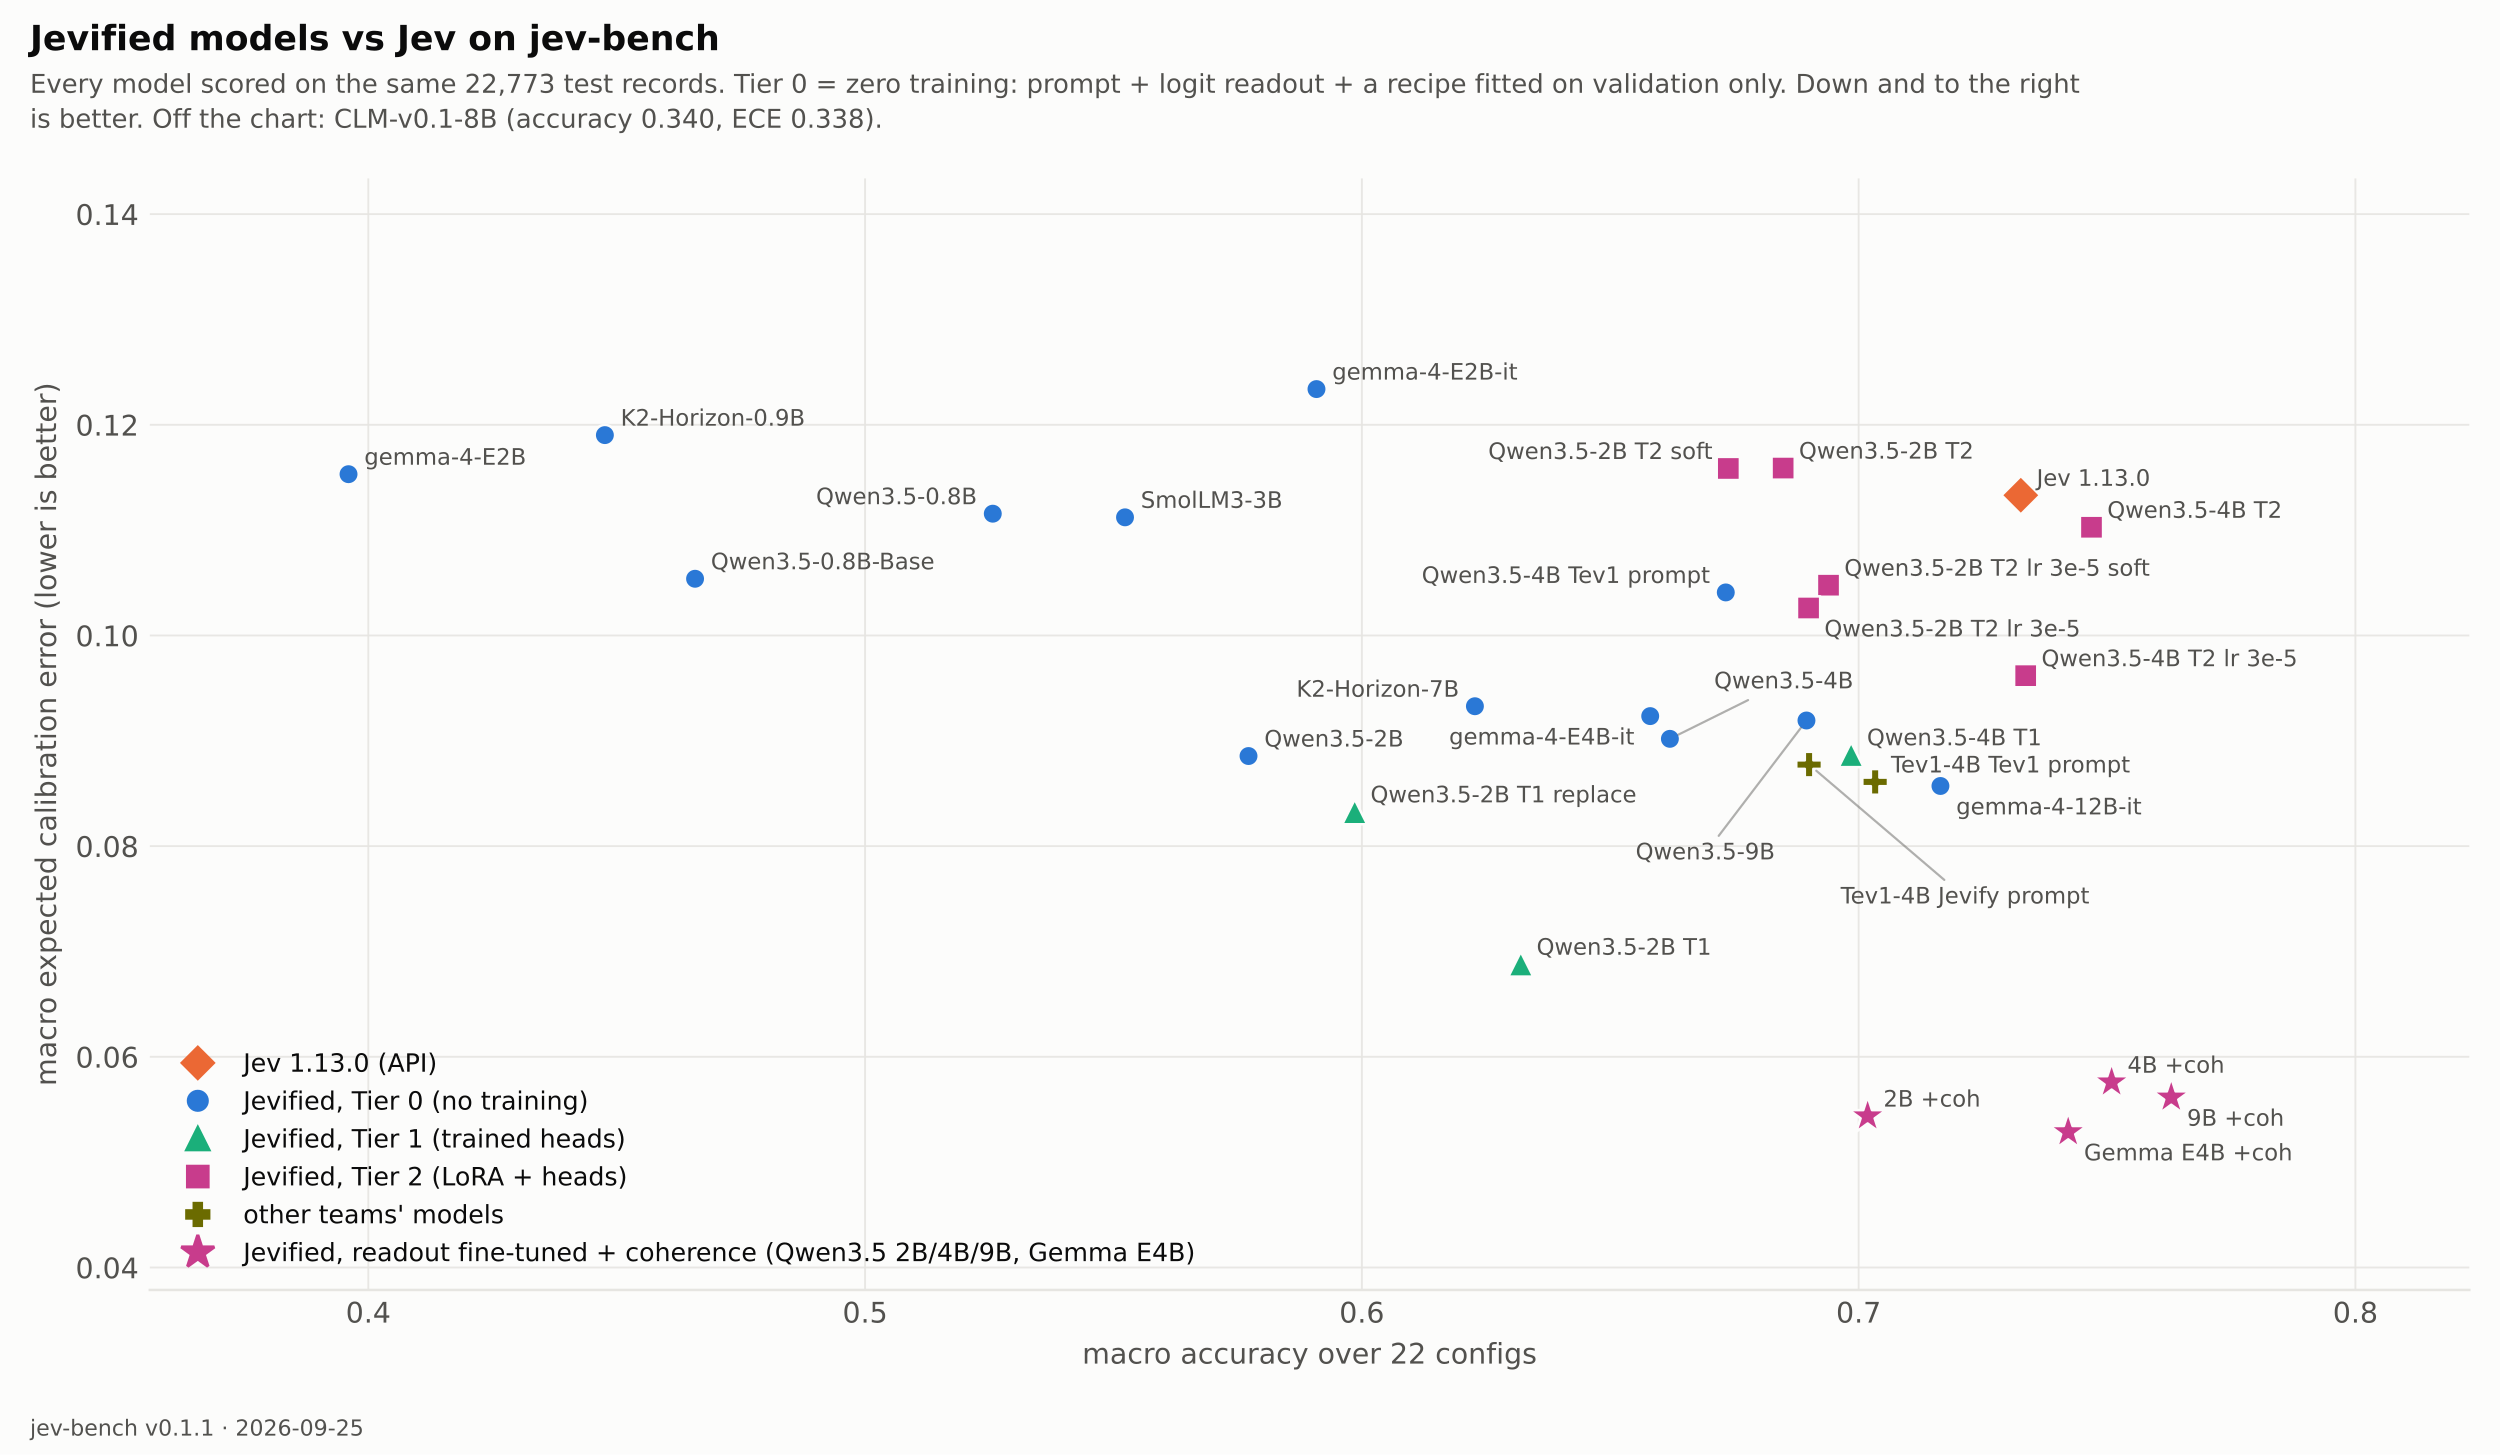
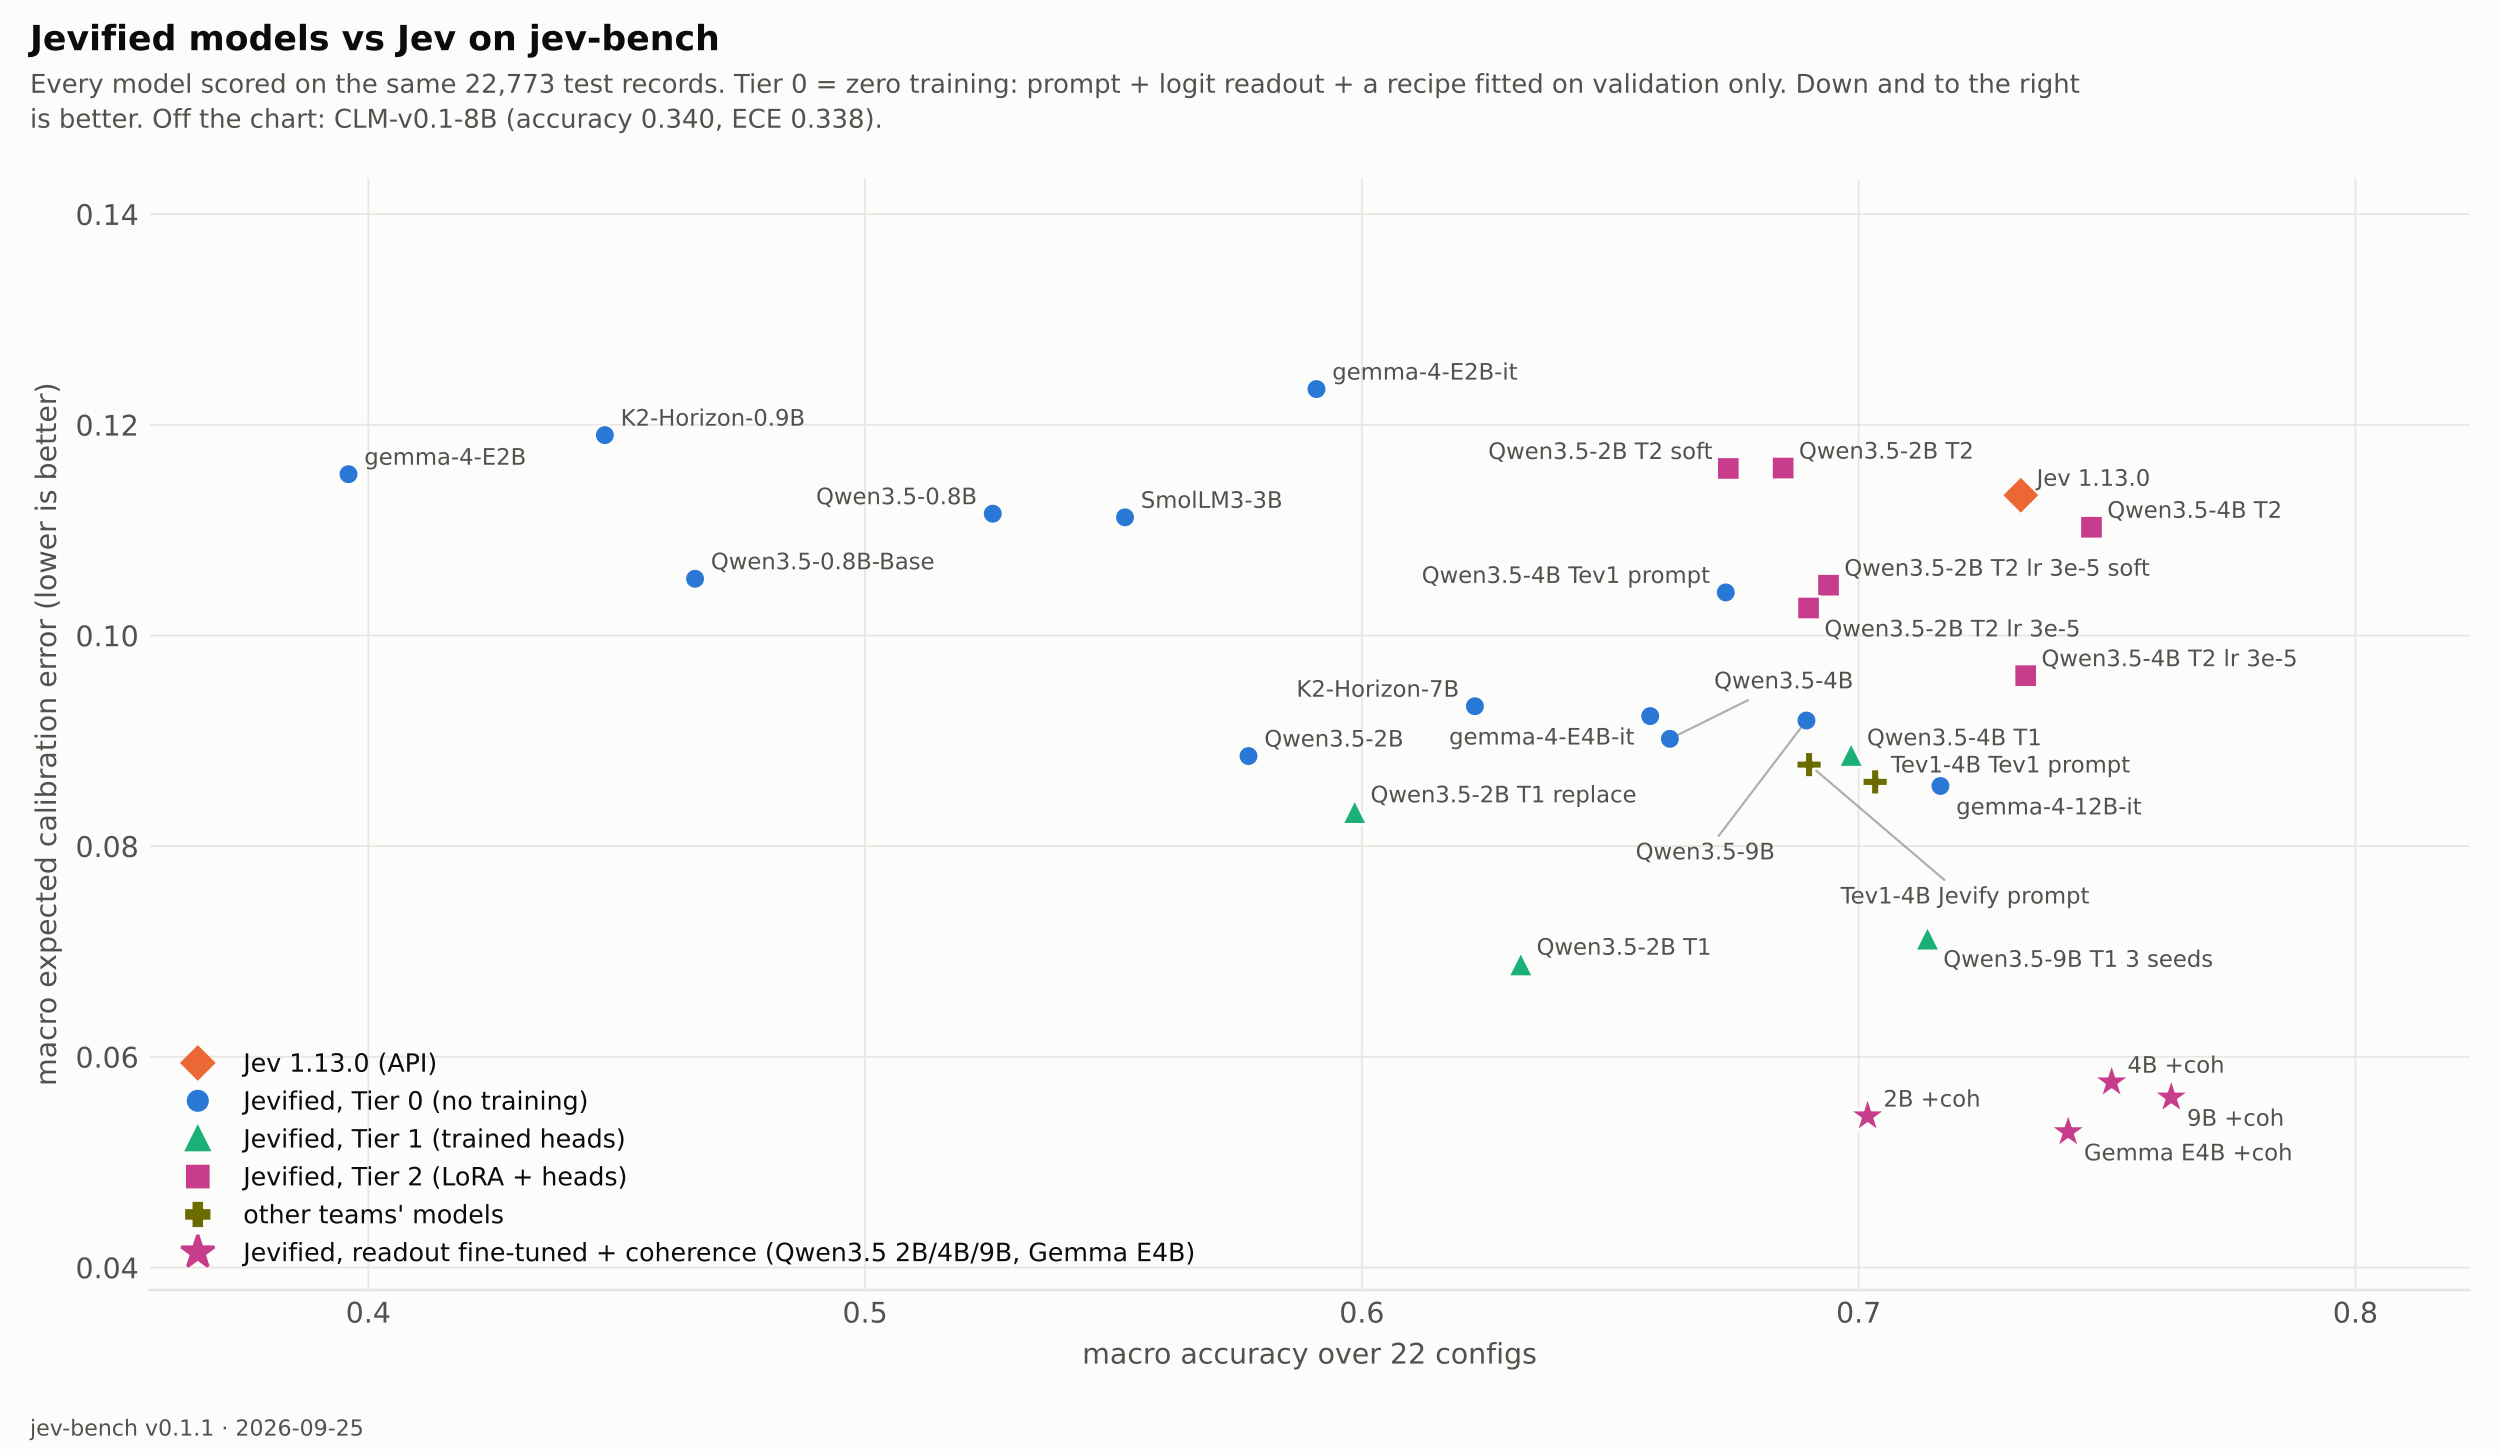
<svg xmlns="http://www.w3.org/2000/svg" xmlns:xlink="http://www.w3.org/1999/xlink" width="792pt" height="460.8pt" viewBox="0 0 792 460.8" version="1.1">
  <defs>
    <style type="text/css">*{stroke-linejoin: round; stroke-linecap: butt}</style>
  </defs>
  <g id="figure_1">
    <g id="patch_1">
      <path d="M 0 460.8  L 792 460.8  L 792 0  L 0 0  z " style="fill: #fcfcfb" />
    </g>
    <g id="axes_1">
      <g id="patch_2">
        <path d="M 47.462 408.658  L 782.28 408.658  L 782.28 56.52  L 47.462 56.52  z " style="fill: #fcfcfb" />
      </g>
      <g id="matplotlib.axis_1">
        <g id="xtick_1">
          <g id="line2d_1">
-             <path d="M 116.68 408.658  L 116.68 56.52  " clip-path="url(#p01fb2efae1)" style="fill: none; stroke: #e6e5e1; stroke-opacity: 0.9; stroke-width: 0.6; stroke-linecap: square" />
+             <path d="M 116.68 408.658  L 116.68 56.52  " clip-path="url(#paf3f516e9f)" style="fill: none; stroke: #e6e5e1; stroke-opacity: 0.9; stroke-width: 0.6; stroke-linecap: square" />
          </g>
          <g id="line2d_2" />
          <g id="text_1">
            <text style="font-size: 9px; font-family: 'DejaVu Sans'; text-anchor: middle; fill: #52514e" x="116.68" y="418.996" transform="rotate(-0 116.68 418.9958)">0.4</text>
          </g>
        </g>
        <g id="xtick_2">
          <g id="line2d_3">
-             <path d="M 274.059 408.658  L 274.059 56.52  " clip-path="url(#p01fb2efae1)" style="fill: none; stroke: #e6e5e1; stroke-opacity: 0.9; stroke-width: 0.6; stroke-linecap: square" />
+             <path d="M 274.059 408.658  L 274.059 56.52  " clip-path="url(#paf3f516e9f)" style="fill: none; stroke: #e6e5e1; stroke-opacity: 0.9; stroke-width: 0.6; stroke-linecap: square" />
          </g>
          <g id="line2d_4" />
          <g id="text_2">
            <text style="font-size: 9px; font-family: 'DejaVu Sans'; text-anchor: middle; fill: #52514e" x="274.059" y="418.996" transform="rotate(-0 274.0588 418.9958)">0.5</text>
          </g>
        </g>
        <g id="xtick_3">
          <g id="line2d_5">
-             <path d="M 431.438 408.658  L 431.438 56.52  " clip-path="url(#p01fb2efae1)" style="fill: none; stroke: #e6e5e1; stroke-opacity: 0.9; stroke-width: 0.6; stroke-linecap: square" />
+             <path d="M 431.438 408.658  L 431.438 56.52  " clip-path="url(#paf3f516e9f)" style="fill: none; stroke: #e6e5e1; stroke-opacity: 0.9; stroke-width: 0.6; stroke-linecap: square" />
          </g>
          <g id="line2d_6" />
          <g id="text_3">
            <text style="font-size: 9px; font-family: 'DejaVu Sans'; text-anchor: middle; fill: #52514e" x="431.438" y="418.996" transform="rotate(-0 431.4377 418.9958)">0.6</text>
          </g>
        </g>
        <g id="xtick_4">
          <g id="line2d_7">
-             <path d="M 588.817 408.658  L 588.817 56.52  " clip-path="url(#p01fb2efae1)" style="fill: none; stroke: #e6e5e1; stroke-opacity: 0.9; stroke-width: 0.6; stroke-linecap: square" />
+             <path d="M 588.817 408.658  L 588.817 56.52  " clip-path="url(#paf3f516e9f)" style="fill: none; stroke: #e6e5e1; stroke-opacity: 0.9; stroke-width: 0.6; stroke-linecap: square" />
          </g>
          <g id="line2d_8" />
          <g id="text_4">
            <text style="font-size: 9px; font-family: 'DejaVu Sans'; text-anchor: middle; fill: #52514e" x="588.817" y="418.996" transform="rotate(-0 588.8165 418.9958)">0.7</text>
          </g>
        </g>
        <g id="xtick_5">
          <g id="line2d_9">
-             <path d="M 746.195 408.658  L 746.195 56.52  " clip-path="url(#p01fb2efae1)" style="fill: none; stroke: #e6e5e1; stroke-opacity: 0.9; stroke-width: 0.6; stroke-linecap: square" />
+             <path d="M 746.195 408.658  L 746.195 56.52  " clip-path="url(#paf3f516e9f)" style="fill: none; stroke: #e6e5e1; stroke-opacity: 0.9; stroke-width: 0.6; stroke-linecap: square" />
          </g>
          <g id="line2d_10" />
          <g id="text_5">
            <text style="font-size: 9px; font-family: 'DejaVu Sans'; text-anchor: middle; fill: #52514e" x="746.195" y="418.996" transform="rotate(-0 746.1953 418.9958)">0.8</text>
          </g>
        </g>
        <g id="text_6">
          <text style="font-size: 9px; font-family: 'DejaVu Sans'; text-anchor: middle; fill: #52514e" x="414.871" y="431.996" transform="rotate(-0 414.8711 431.9965)">macro accuracy over 22 configs</text>
        </g>
      </g>
      <g id="matplotlib.axis_2">
        <g id="ytick_1">
          <g id="line2d_11">
-             <path d="M 47.462 401.541  L 782.28 401.541  " clip-path="url(#p01fb2efae1)" style="fill: none; stroke: #e6e5e1; stroke-opacity: 0.9; stroke-width: 0.6; stroke-linecap: square" />
+             <path d="M 47.462 401.541  L 782.28 401.541  " clip-path="url(#paf3f516e9f)" style="fill: none; stroke: #e6e5e1; stroke-opacity: 0.9; stroke-width: 0.6; stroke-linecap: square" />
          </g>
          <g id="line2d_12" />
          <g id="text_7">
            <text style="font-size: 9px; font-family: 'DejaVu Sans'; text-anchor: end; fill: #52514e" x="43.962" y="404.96" transform="rotate(-0 43.96211 404.9601)">0.04</text>
          </g>
        </g>
        <g id="ytick_2">
          <g id="line2d_13">
-             <path d="M 47.462 334.8  L 782.28 334.8  " clip-path="url(#p01fb2efae1)" style="fill: none; stroke: #e6e5e1; stroke-opacity: 0.9; stroke-width: 0.6; stroke-linecap: square" />
+             <path d="M 47.462 334.8  L 782.28 334.8  " clip-path="url(#paf3f516e9f)" style="fill: none; stroke: #e6e5e1; stroke-opacity: 0.9; stroke-width: 0.6; stroke-linecap: square" />
          </g>
          <g id="line2d_14" />
          <g id="text_8">
            <text style="font-size: 9px; font-family: 'DejaVu Sans'; text-anchor: end; fill: #52514e" x="43.962" y="338.219" transform="rotate(-0 43.96211 338.2187)">0.06</text>
          </g>
        </g>
        <g id="ytick_3">
          <g id="line2d_15">
-             <path d="M 47.462 268.058  L 782.28 268.058  " clip-path="url(#p01fb2efae1)" style="fill: none; stroke: #e6e5e1; stroke-opacity: 0.9; stroke-width: 0.6; stroke-linecap: square" />
+             <path d="M 47.462 268.058  L 782.28 268.058  " clip-path="url(#paf3f516e9f)" style="fill: none; stroke: #e6e5e1; stroke-opacity: 0.9; stroke-width: 0.6; stroke-linecap: square" />
          </g>
          <g id="line2d_16" />
          <g id="text_9">
            <text style="font-size: 9px; font-family: 'DejaVu Sans'; text-anchor: end; fill: #52514e" x="43.962" y="271.477" transform="rotate(-0 43.96211 271.4772)">0.08</text>
          </g>
        </g>
        <g id="ytick_4">
          <g id="line2d_17">
-             <path d="M 47.462 201.317  L 782.28 201.317  " clip-path="url(#p01fb2efae1)" style="fill: none; stroke: #e6e5e1; stroke-opacity: 0.9; stroke-width: 0.6; stroke-linecap: square" />
+             <path d="M 47.462 201.317  L 782.28 201.317  " clip-path="url(#paf3f516e9f)" style="fill: none; stroke: #e6e5e1; stroke-opacity: 0.9; stroke-width: 0.6; stroke-linecap: square" />
          </g>
          <g id="line2d_18" />
          <g id="text_10">
            <text style="font-size: 9px; font-family: 'DejaVu Sans'; text-anchor: end; fill: #52514e" x="43.962" y="204.736" transform="rotate(-0 43.96211 204.7358)">0.10</text>
          </g>
        </g>
        <g id="ytick_5">
          <g id="line2d_19">
-             <path d="M 47.462 134.575  L 782.28 134.575  " clip-path="url(#p01fb2efae1)" style="fill: none; stroke: #e6e5e1; stroke-opacity: 0.9; stroke-width: 0.6; stroke-linecap: square" />
+             <path d="M 47.462 134.575  L 782.28 134.575  " clip-path="url(#paf3f516e9f)" style="fill: none; stroke: #e6e5e1; stroke-opacity: 0.9; stroke-width: 0.6; stroke-linecap: square" />
          </g>
          <g id="line2d_20" />
          <g id="text_11">
            <text style="font-size: 9px; font-family: 'DejaVu Sans'; text-anchor: end; fill: #52514e" x="43.962" y="137.994" transform="rotate(-0 43.96211 137.9943)">0.12</text>
          </g>
        </g>
        <g id="ytick_6">
          <g id="line2d_21">
-             <path d="M 47.462 67.834  L 782.28 67.834  " clip-path="url(#p01fb2efae1)" style="fill: none; stroke: #e6e5e1; stroke-opacity: 0.9; stroke-width: 0.6; stroke-linecap: square" />
+             <path d="M 47.462 67.834  L 782.28 67.834  " clip-path="url(#paf3f516e9f)" style="fill: none; stroke: #e6e5e1; stroke-opacity: 0.9; stroke-width: 0.6; stroke-linecap: square" />
          </g>
          <g id="line2d_22" />
          <g id="text_12">
            <text style="font-size: 9px; font-family: 'DejaVu Sans'; text-anchor: end; fill: #52514e" x="43.962" y="71.253" transform="rotate(-0 43.96211 71.25285)">0.14</text>
          </g>
        </g>
        <g id="text_13">
          <text style="font-size: 9px; font-family: 'DejaVu Sans'; text-anchor: middle; fill: #52514e" x="17.761" y="232.589" transform="rotate(-90 17.76094 232.5889)">macro expected calibration error (lower is better)</text>
        </g>
      </g>
      <g id="patch_3">
        <path d="M 47.462 408.658  L 782.28 408.658  " style="fill: none; stroke: #e6e5e1; stroke-width: 0.8; stroke-linejoin: miter; stroke-linecap: square" />
      </g>
      <g id="PathCollection_1">
        <defs>
-           <path id="m3819a276ca" d="M -0 6.083  L 6.083 0  L 0 -6.083  L -6.083 -0  z " style="stroke: #fcfcfb; stroke-width: 0.8" />
-         </defs>
-         <g clip-path="url(#p01fb2efae1)">
-           <use xlink:href="#m3819a276ca" x="640.191" y="156.894" style="fill: #eb6834; stroke: #fcfcfb; stroke-width: 0.8" />
+           <path id="m99cd22e5f3" d="M -0 6.083  L 6.083 0  L 0 -6.083  L -6.083 -0  z " style="stroke: #fcfcfb; stroke-width: 0.8" />
+         </defs>
+         <g clip-path="url(#paf3f516e9f)">
+           <use xlink:href="#m99cd22e5f3" x="640.191" y="156.894" style="fill: #eb6834; stroke: #fcfcfb; stroke-width: 0.8" />
        </g>
      </g>
      <g id="PathCollection_2">
        <defs>
-           <path id="m211bcf99c6" d="M 0 -6.124  L -1.375 -1.892  L -5.824 -1.892  L -2.225 0.723  L -3.599 4.954  L -0 2.339  L 3.599 4.954  L 2.225 0.723  L 5.824 -1.892  L 1.375 -1.892  z " style="stroke: #fcfcfb; stroke-width: 0.8" />
-         </defs>
-         <g clip-path="url(#p01fb2efae1)">
-           <use xlink:href="#m211bcf99c6" x="687.853" y="347.633" style="fill: #c83c8c; stroke: #fcfcfb; stroke-width: 0.8" />
+           <path id="me3ad0df91f" d="M 0 -6.124  L -1.375 -1.892  L -5.824 -1.892  L -2.225 0.723  L -3.599 4.954  L -0 2.339  L 3.599 4.954  L 2.225 0.723  L 5.824 -1.892  L 1.375 -1.892  z " style="stroke: #fcfcfb; stroke-width: 0.8" />
+         </defs>
+         <g clip-path="url(#paf3f516e9f)">
+           <use xlink:href="#me3ad0df91f" x="687.853" y="347.633" style="fill: #c83c8c; stroke: #fcfcfb; stroke-width: 0.8" />
        </g>
      </g>
      <g id="PathCollection_3">
-         <g clip-path="url(#p01fb2efae1)">
-           <use xlink:href="#m211bcf99c6" x="668.963" y="342.84" style="fill: #c83c8c; stroke: #fcfcfb; stroke-width: 0.8" />
+         <g clip-path="url(#paf3f516e9f)">
+           <use xlink:href="#me3ad0df91f" x="668.963" y="342.84" style="fill: #c83c8c; stroke: #fcfcfb; stroke-width: 0.8" />
        </g>
      </g>
      <g id="PathCollection_4">
        <defs>
-           <path id="m92c37fe576" d="M -3.674 3.674  L 3.674 3.674  L 3.674 -3.674  L -3.674 -3.674  z " style="stroke: #fcfcfb; stroke-width: 0.8" />
-         </defs>
-         <g clip-path="url(#p01fb2efae1)">
-           <use xlink:href="#m92c37fe576" x="662.584" y="167.047" style="fill: #c83c8c; stroke: #fcfcfb; stroke-width: 0.8" />
+           <path id="mae69fa38ec" d="M -3.674 3.674  L 3.674 3.674  L 3.674 -3.674  L -3.674 -3.674  z " style="stroke: #fcfcfb; stroke-width: 0.8" />
+         </defs>
+         <g clip-path="url(#paf3f516e9f)">
+           <use xlink:href="#mae69fa38ec" x="662.584" y="167.047" style="fill: #c83c8c; stroke: #fcfcfb; stroke-width: 0.8" />
        </g>
      </g>
      <g id="PathCollection_5">
-         <g clip-path="url(#p01fb2efae1)">
-           <use xlink:href="#m211bcf99c6" x="655.206" y="358.602" style="fill: #c83c8c; stroke: #fcfcfb; stroke-width: 0.8" />
+         <g clip-path="url(#paf3f516e9f)">
+           <use xlink:href="#me3ad0df91f" x="655.206" y="358.602" style="fill: #c83c8c; stroke: #fcfcfb; stroke-width: 0.8" />
        </g>
      </g>
      <g id="PathCollection_6">
-         <g clip-path="url(#p01fb2efae1)">
-           <use xlink:href="#m92c37fe576" x="641.738" y="214.048" style="fill: #c83c8c; stroke: #fcfcfb; stroke-width: 0.8" />
+         <g clip-path="url(#paf3f516e9f)">
+           <use xlink:href="#mae69fa38ec" x="641.738" y="214.048" style="fill: #c83c8c; stroke: #fcfcfb; stroke-width: 0.8" />
        </g>
      </g>
      <g id="PathCollection_7">
        <defs>
-           <path id="m1cbc8c9878" d="M 0 3.24  C 0.859 3.24 1.684 2.899 2.291 2.291  C 2.899 1.684 3.24 0.859 3.24 0  C 3.24 -0.859 2.899 -1.684 2.291 -2.291  C 1.684 -2.899 0.859 -3.24 0 -3.24  C -0.859 -3.24 -1.684 -2.899 -2.291 -2.291  C -2.899 -1.684 -3.24 -0.859 -3.24 0  C -3.24 0.859 -2.899 1.684 -2.291 2.291  C -1.684 2.899 -0.859 3.24 0 3.24  z " style="stroke: #fcfcfb; stroke-width: 0.8" />
-         </defs>
-         <g clip-path="url(#p01fb2efae1)">
-           <use xlink:href="#m1cbc8c9878" x="614.734" y="249" style="fill: #2a78d6; stroke: #fcfcfb; stroke-width: 0.8" />
+           <path id="mcfc5041600" d="M 0 3.24  C 0.859 3.24 1.684 2.899 2.291 2.291  C 2.899 1.684 3.24 0.859 3.24 0  C 3.24 -0.859 2.899 -1.684 2.291 -2.291  C 1.684 -2.899 0.859 -3.24 0 -3.24  C -0.859 -3.24 -1.684 -2.899 -2.291 -2.291  C -2.899 -1.684 -3.24 -0.859 -3.24 0  C -3.24 0.859 -2.899 1.684 -2.291 2.291  C -1.684 2.899 -0.859 3.24 0 3.24  z " style="stroke: #fcfcfb; stroke-width: 0.8" />
+         </defs>
+         <g clip-path="url(#paf3f516e9f)">
+           <use xlink:href="#mcfc5041600" x="614.734" y="249" style="fill: #2a78d6; stroke: #fcfcfb; stroke-width: 0.8" />
        </g>
      </g>
      <g id="PathCollection_8">
        <defs>
-           <path id="m947d424acb" d="M -1.354 4.062  L 1.354 4.062  L 1.354 1.354  L 4.062 1.354  L 4.062 -1.354  L 1.354 -1.354  L 1.354 -4.062  L -1.354 -4.062  L -1.354 -1.354  L -4.062 -1.354  L -4.062 1.354  L -1.354 1.354  z " style="stroke: #fcfcfb; stroke-width: 0.8" />
-         </defs>
-         <g clip-path="url(#p01fb2efae1)">
-           <use xlink:href="#m947d424acb" x="594.048" y="247.706" style="fill: #6b6b00; stroke: #fcfcfb; stroke-width: 0.8" />
+           <path id="m9dc2383187" d="M 0 -3.937  L -3.937 3.937  L 3.937 3.937  z " style="stroke: #fcfcfb; stroke-width: 0.8" />
+         </defs>
+         <g clip-path="url(#paf3f516e9f)">
+           <use xlink:href="#m9dc2383187" x="610.632" y="297.282" style="fill: #1baf7a; stroke: #fcfcfb; stroke-width: 0.8" />
        </g>
      </g>
      <g id="PathCollection_9">
-         <g clip-path="url(#p01fb2efae1)">
-           <use xlink:href="#m211bcf99c6" x="591.665" y="353.575" style="fill: #c83c8c; stroke: #fcfcfb; stroke-width: 0.8" />
+         <defs>
+           <path id="m4d3b533819" d="M -1.354 4.062  L 1.354 4.062  L 1.354 1.354  L 4.062 1.354  L 4.062 -1.354  L 1.354 -1.354  L 1.354 -4.062  L -1.354 -4.062  L -1.354 -1.354  L -4.062 -1.354  L -4.062 1.354  L -1.354 1.354  z " style="stroke: #fcfcfb; stroke-width: 0.8" />
+         </defs>
+         <g clip-path="url(#paf3f516e9f)">
+           <use xlink:href="#m4d3b533819" x="594.048" y="247.706" style="fill: #6b6b00; stroke: #fcfcfb; stroke-width: 0.8" />
        </g>
      </g>
      <g id="PathCollection_10">
-         <defs>
-           <path id="m4ac6f6123c" d="M 0 -3.937  L -3.937 3.937  L 3.937 3.937  z " style="stroke: #fcfcfb; stroke-width: 0.8" />
-         </defs>
-         <g clip-path="url(#p01fb2efae1)">
-           <use xlink:href="#m4ac6f6123c" x="586.444" y="239.096" style="fill: #1baf7a; stroke: #fcfcfb; stroke-width: 0.8" />
+         <g clip-path="url(#paf3f516e9f)">
+           <use xlink:href="#me3ad0df91f" x="591.665" y="353.575" style="fill: #c83c8c; stroke: #fcfcfb; stroke-width: 0.8" />
        </g>
      </g>
      <g id="PathCollection_11">
-         <g clip-path="url(#p01fb2efae1)">
-           <use xlink:href="#m92c37fe576" x="579.276" y="185.39" style="fill: #c83c8c; stroke: #fcfcfb; stroke-width: 0.8" />
+         <g clip-path="url(#paf3f516e9f)">
+           <use xlink:href="#m9dc2383187" x="586.444" y="239.096" style="fill: #1baf7a; stroke: #fcfcfb; stroke-width: 0.8" />
        </g>
      </g>
      <g id="PathCollection_12">
-         <g clip-path="url(#p01fb2efae1)">
-           <use xlink:href="#m947d424acb" x="573.117" y="242.224" style="fill: #6b6b00; stroke: #fcfcfb; stroke-width: 0.8" />
+         <g clip-path="url(#paf3f516e9f)">
+           <use xlink:href="#mae69fa38ec" x="579.276" y="185.39" style="fill: #c83c8c; stroke: #fcfcfb; stroke-width: 0.8" />
        </g>
      </g>
      <g id="PathCollection_13">
-         <g clip-path="url(#p01fb2efae1)">
-           <use xlink:href="#m92c37fe576" x="572.958" y="192.622" style="fill: #c83c8c; stroke: #fcfcfb; stroke-width: 0.8" />
+         <g clip-path="url(#paf3f516e9f)">
+           <use xlink:href="#m4d3b533819" x="573.117" y="242.224" style="fill: #6b6b00; stroke: #fcfcfb; stroke-width: 0.8" />
        </g>
      </g>
      <g id="PathCollection_14">
-         <g clip-path="url(#p01fb2efae1)">
-           <use xlink:href="#m1cbc8c9878" x="572.288" y="228.254" style="fill: #2a78d6; stroke: #fcfcfb; stroke-width: 0.8" />
+         <g clip-path="url(#paf3f516e9f)">
+           <use xlink:href="#mae69fa38ec" x="572.958" y="192.622" style="fill: #c83c8c; stroke: #fcfcfb; stroke-width: 0.8" />
        </g>
      </g>
      <g id="PathCollection_15">
-         <g clip-path="url(#p01fb2efae1)">
-           <use xlink:href="#m92c37fe576" x="564.904" y="148.289" style="fill: #c83c8c; stroke: #fcfcfb; stroke-width: 0.8" />
+         <g clip-path="url(#paf3f516e9f)">
+           <use xlink:href="#mcfc5041600" x="572.288" y="228.254" style="fill: #2a78d6; stroke: #fcfcfb; stroke-width: 0.8" />
        </g>
      </g>
      <g id="PathCollection_16">
-         <g clip-path="url(#p01fb2efae1)">
-           <use xlink:href="#m92c37fe576" x="547.531" y="148.416" style="fill: #c83c8c; stroke: #fcfcfb; stroke-width: 0.8" />
+         <g clip-path="url(#paf3f516e9f)">
+           <use xlink:href="#mae69fa38ec" x="564.904" y="148.289" style="fill: #c83c8c; stroke: #fcfcfb; stroke-width: 0.8" />
        </g>
      </g>
      <g id="PathCollection_17">
-         <g clip-path="url(#p01fb2efae1)">
-           <use xlink:href="#m1cbc8c9878" x="546.728" y="187.683" style="fill: #2a78d6; stroke: #fcfcfb; stroke-width: 0.8" />
+         <g clip-path="url(#paf3f516e9f)">
+           <use xlink:href="#mae69fa38ec" x="547.531" y="148.416" style="fill: #c83c8c; stroke: #fcfcfb; stroke-width: 0.8" />
        </g>
      </g>
      <g id="PathCollection_18">
-         <g clip-path="url(#p01fb2efae1)">
-           <use xlink:href="#m1cbc8c9878" x="529.022" y="234.062" style="fill: #2a78d6; stroke: #fcfcfb; stroke-width: 0.8" />
+         <g clip-path="url(#paf3f516e9f)">
+           <use xlink:href="#mcfc5041600" x="546.728" y="187.683" style="fill: #2a78d6; stroke: #fcfcfb; stroke-width: 0.8" />
        </g>
      </g>
      <g id="PathCollection_19">
-         <g clip-path="url(#p01fb2efae1)">
-           <use xlink:href="#m1cbc8c9878" x="522.785" y="226.863" style="fill: #2a78d6; stroke: #fcfcfb; stroke-width: 0.8" />
+         <g clip-path="url(#paf3f516e9f)">
+           <use xlink:href="#mcfc5041600" x="529.022" y="234.062" style="fill: #2a78d6; stroke: #fcfcfb; stroke-width: 0.8" />
        </g>
      </g>
      <g id="PathCollection_20">
-         <g clip-path="url(#p01fb2efae1)">
-           <use xlink:href="#m4ac6f6123c" x="481.786" y="305.457" style="fill: #1baf7a; stroke: #fcfcfb; stroke-width: 0.8" />
+         <g clip-path="url(#paf3f516e9f)">
+           <use xlink:href="#mcfc5041600" x="522.785" y="226.863" style="fill: #2a78d6; stroke: #fcfcfb; stroke-width: 0.8" />
        </g>
      </g>
      <g id="PathCollection_21">
-         <g clip-path="url(#p01fb2efae1)">
-           <use xlink:href="#m1cbc8c9878" x="467.251" y="223.734" style="fill: #2a78d6; stroke: #fcfcfb; stroke-width: 0.8" />
+         <g clip-path="url(#paf3f516e9f)">
+           <use xlink:href="#m9dc2383187" x="481.786" y="305.457" style="fill: #1baf7a; stroke: #fcfcfb; stroke-width: 0.8" />
        </g>
      </g>
      <g id="PathCollection_22">
-         <g clip-path="url(#p01fb2efae1)">
-           <use xlink:href="#m4ac6f6123c" x="429.17" y="257.184" style="fill: #1baf7a; stroke: #fcfcfb; stroke-width: 0.8" />
+         <g clip-path="url(#paf3f516e9f)">
+           <use xlink:href="#mcfc5041600" x="467.251" y="223.734" style="fill: #2a78d6; stroke: #fcfcfb; stroke-width: 0.8" />
        </g>
      </g>
      <g id="PathCollection_23">
-         <g clip-path="url(#p01fb2efae1)">
-           <use xlink:href="#m1cbc8c9878" x="417.063" y="123.261" style="fill: #2a78d6; stroke: #fcfcfb; stroke-width: 0.8" />
+         <g clip-path="url(#paf3f516e9f)">
+           <use xlink:href="#m9dc2383187" x="429.17" y="257.184" style="fill: #1baf7a; stroke: #fcfcfb; stroke-width: 0.8" />
        </g>
      </g>
      <g id="PathCollection_24">
-         <g clip-path="url(#p01fb2efae1)">
-           <use xlink:href="#m1cbc8c9878" x="395.531" y="239.513" style="fill: #2a78d6; stroke: #fcfcfb; stroke-width: 0.8" />
+         <g clip-path="url(#paf3f516e9f)">
+           <use xlink:href="#mcfc5041600" x="417.063" y="123.261" style="fill: #2a78d6; stroke: #fcfcfb; stroke-width: 0.8" />
        </g>
      </g>
      <g id="PathCollection_25">
-         <g clip-path="url(#p01fb2efae1)">
-           <use xlink:href="#m1cbc8c9878" x="356.406" y="163.89" style="fill: #2a78d6; stroke: #fcfcfb; stroke-width: 0.8" />
+         <g clip-path="url(#paf3f516e9f)">
+           <use xlink:href="#mcfc5041600" x="395.531" y="239.513" style="fill: #2a78d6; stroke: #fcfcfb; stroke-width: 0.8" />
        </g>
      </g>
      <g id="PathCollection_26">
-         <g clip-path="url(#p01fb2efae1)">
-           <use xlink:href="#m1cbc8c9878" x="314.513" y="162.738" style="fill: #2a78d6; stroke: #fcfcfb; stroke-width: 0.8" />
+         <g clip-path="url(#paf3f516e9f)">
+           <use xlink:href="#mcfc5041600" x="356.406" y="163.89" style="fill: #2a78d6; stroke: #fcfcfb; stroke-width: 0.8" />
        </g>
      </g>
      <g id="PathCollection_27">
-         <g clip-path="url(#p01fb2efae1)">
-           <use xlink:href="#m1cbc8c9878" x="220.198" y="183.352" style="fill: #2a78d6; stroke: #fcfcfb; stroke-width: 0.8" />
+         <g clip-path="url(#paf3f516e9f)">
+           <use xlink:href="#mcfc5041600" x="314.513" y="162.738" style="fill: #2a78d6; stroke: #fcfcfb; stroke-width: 0.8" />
        </g>
      </g>
      <g id="PathCollection_28">
-         <g clip-path="url(#p01fb2efae1)">
-           <use xlink:href="#m1cbc8c9878" x="191.626" y="137.845" style="fill: #2a78d6; stroke: #fcfcfb; stroke-width: 0.8" />
+         <g clip-path="url(#paf3f516e9f)">
+           <use xlink:href="#mcfc5041600" x="220.198" y="183.352" style="fill: #2a78d6; stroke: #fcfcfb; stroke-width: 0.8" />
        </g>
      </g>
      <g id="PathCollection_29">
-         <g clip-path="url(#p01fb2efae1)">
-           <use xlink:href="#m1cbc8c9878" x="110.414" y="150.221" style="fill: #2a78d6; stroke: #fcfcfb; stroke-width: 0.8" />
+         <g clip-path="url(#paf3f516e9f)">
+           <use xlink:href="#mcfc5041600" x="191.626" y="137.845" style="fill: #2a78d6; stroke: #fcfcfb; stroke-width: 0.8" />
+         </g>
+       </g>
+       <g id="PathCollection_30">
+         <g clip-path="url(#paf3f516e9f)">
+           <use xlink:href="#mcfc5041600" x="110.414" y="150.221" style="fill: #2a78d6; stroke: #fcfcfb; stroke-width: 0.8" />
        </g>
      </g>
      <g id="text_14">
        <text style="font-size: 7.2px; font-family: 'DejaVu Sans'; text-anchor: start; fill: #52514e" x="115.414" y="147.221" transform="rotate(-0 115.4136 147.2211)">gemma-4-E2B</text>
      </g>
      <g id="text_15">
        <text style="font-size: 7.2px; font-family: 'DejaVu Sans'; text-anchor: start; fill: #52514e" x="196.626" y="134.845" transform="rotate(-0 196.6263 134.8446)">K2-Horizon-0.9B</text>
      </g>
      <g id="text_16">
        <text style="font-size: 7.2px; font-family: 'DejaVu Sans'; text-anchor: start; fill: #52514e" x="225.198" y="180.352" transform="rotate(-0 225.1979 180.352)">Qwen3.5-0.8B-Base</text>
      </g>
      <g id="text_17">
        <text style="font-size: 7.2px; font-family: 'DejaVu Sans'; text-anchor: end; fill: #52514e" x="309.513" y="159.738" transform="rotate(-0 309.5134 159.7376)">Qwen3.5-0.8B</text>
      </g>
      <g id="text_18">
        <text style="font-size: 7.2px; font-family: 'DejaVu Sans'; text-anchor: start; fill: #52514e" x="361.406" y="160.89" transform="rotate(-0 361.4062 160.8898)">SmolLM3-3B</text>
      </g>
      <g id="text_19">
        <text style="font-size: 7.2px; font-family: 'DejaVu Sans'; text-anchor: start; fill: #52514e" x="400.531" y="236.513" transform="rotate(-0 400.5308 236.5128)">Qwen3.5-2B</text>
      </g>
      <g id="text_20">
        <text style="font-size: 7.2px; font-family: 'DejaVu Sans'; text-anchor: start; fill: #52514e" x="422.063" y="120.261" transform="rotate(-0 422.0632 120.2615)">gemma-4-E2B-it</text>
      </g>
      <g id="text_21">
        <text style="font-size: 7.2px; font-family: 'DejaVu Sans'; text-anchor: start; fill: #52514e" x="434.17" y="254.184" transform="rotate(-0 434.1702 254.184)">Qwen3.5-2B T1 replace</text>
      </g>
      <g id="text_22">
        <text style="font-size: 7.2px; font-family: 'DejaVu Sans'; text-anchor: end; fill: #52514e" x="462.251" y="220.734" transform="rotate(-0 462.251 220.7343)">K2-Horizon-7B</text>
      </g>
      <g id="text_23">
        <text style="font-size: 7.2px; font-family: 'DejaVu Sans'; text-anchor: start; fill: #52514e" x="486.786" y="302.457" transform="rotate(-0 486.7864 302.4572)">Qwen3.5-2B T1</text>
      </g>
      <g id="text_24">
        <text style="font-size: 7.2px; font-family: 'DejaVu Sans'; text-anchor: end; fill: #52514e" x="517.785" y="235.863" transform="rotate(-0 517.7847 235.8629)">gemma-4-E4B-it</text>
      </g>
      <g id="patch_4">
        <path d="M 553.782 221.792  Q 542.745 227.261 531.709 232.731  " style="fill: none; opacity: 0.45; stroke: #52514e; stroke-width: 0.7; stroke-linecap: round" />
      </g>
      <g id="text_25">
        <text style="font-size: 7.2px; font-family: 'DejaVu Sans'; text-anchor: start; fill: #52514e" x="543.022" y="218.062" transform="rotate(-0 543.0221 218.0624)">Qwen3.5-4B</text>
      </g>
      <g id="text_26">
        <text style="font-size: 7.2px; font-family: 'DejaVu Sans'; text-anchor: end; fill: #52514e" x="541.728" y="184.683" transform="rotate(-0 541.7277 184.683)">Qwen3.5-4B Tev1 prompt</text>
      </g>
      <g id="text_27">
        <text style="font-size: 7.2px; font-family: 'DejaVu Sans'; text-anchor: end; fill: #52514e" x="542.531" y="145.416" transform="rotate(-0 542.5308 145.4157)">Qwen3.5-2B T2 soft</text>
      </g>
      <g id="text_28">
        <text style="font-size: 7.2px; font-family: 'DejaVu Sans'; text-anchor: start; fill: #52514e" x="569.904" y="145.289" transform="rotate(-0 569.9037 145.2891)">Qwen3.5-2B T2</text>
      </g>
      <g id="patch_5">
        <path d="M 544.488 264.786  Q 557.479 247.714 570.47 230.642  " style="fill: none; opacity: 0.45; stroke: #52514e; stroke-width: 0.7; stroke-linecap: round" />
      </g>
      <g id="text_29">
        <text style="font-size: 7.2px; font-family: 'DejaVu Sans'; text-anchor: end; fill: #52514e" x="562.288" y="272.254" transform="rotate(-0 562.2875 272.2544)">Qwen3.5-9B</text>
      </g>
      <g id="text_30">
        <text style="font-size: 7.2px; font-family: 'DejaVu Sans'; text-anchor: start; fill: #52514e" x="577.958" y="201.622" transform="rotate(-0 577.9582 201.6215)">Qwen3.5-2B T2 lr 3e-5</text>
      </g>
      <g id="patch_6">
        <path d="M 615.959 278.755  Q 595.679 261.463 575.4 244.17  " style="fill: none; opacity: 0.45; stroke: #52514e; stroke-width: 0.7; stroke-linecap: round" />
      </g>
      <g id="text_31">
        <text style="font-size: 7.2px; font-family: 'DejaVu Sans'; text-anchor: start; fill: #52514e" x="583.117" y="286.224" transform="rotate(-0 583.1173 286.2236)">Tev1-4B Jevify prompt</text>
      </g>
      <g id="text_32">
        <text style="font-size: 7.2px; font-family: 'DejaVu Sans'; text-anchor: start; fill: #52514e" x="584.276" y="182.39" transform="rotate(-0 584.2765 182.3901)">Qwen3.5-2B T2 lr 3e-5 soft</text>
      </g>
      <g id="text_33">
        <text style="font-size: 7.2px; font-family: 'DejaVu Sans'; text-anchor: start; fill: #52514e" x="591.444" y="236.096" transform="rotate(-0 591.4444 236.0963)">Qwen3.5-4B T1</text>
      </g>
      <g id="text_34">
        <text style="font-size: 7.2px; font-family: 'DejaVu Sans'; text-anchor: start; fill: #52514e" x="596.665" y="350.575" transform="rotate(-0 596.6648 350.5745)">2B +coh</text>
      </g>
      <g id="text_35">
        <text style="font-size: 7.2px; font-family: 'DejaVu Sans'; text-anchor: start; fill: #52514e" x="599.048" y="244.706" transform="rotate(-0 599.0482 244.7064)">Tev1-4B Tev1 prompt</text>
      </g>
      <g id="text_36">
+         <text style="font-size: 7.2px; font-family: 'DejaVu Sans'; text-anchor: start; fill: #52514e" x="615.632" y="306.282" transform="rotate(-0 615.6321 306.2821)">Qwen3.5-9B T1 3 seeds</text>
+       </g>
+       <g id="text_37">
        <text style="font-size: 7.2px; font-family: 'DejaVu Sans'; text-anchor: start; fill: #52514e" x="619.734" y="258" transform="rotate(-0 619.7336 257.9996)">gemma-4-12B-it</text>
      </g>
-       <g id="text_37">
+       <g id="text_38">
        <text style="font-size: 7.2px; font-family: 'DejaVu Sans'; text-anchor: start; fill: #52514e" x="645.191" y="153.894" transform="rotate(-0 645.1908 153.8943)">Jev 1.13.0</text>
      </g>
-       <g id="text_38">
+       <g id="text_39">
        <text style="font-size: 7.2px; font-family: 'DejaVu Sans'; text-anchor: start; fill: #52514e" x="646.738" y="211.048" transform="rotate(-0 646.7384 211.0477)">Qwen3.5-4B T2 lr 3e-5</text>
      </g>
-       <g id="text_39">
+       <g id="text_40">
        <text style="font-size: 7.2px; font-family: 'DejaVu Sans'; text-anchor: start; fill: #52514e" x="660.206" y="367.602" transform="rotate(-0 660.2062 367.6018)">Gemma E4B +coh</text>
      </g>
-       <g id="text_40">
+       <g id="text_41">
        <text style="font-size: 7.2px; font-family: 'DejaVu Sans'; text-anchor: start; fill: #52514e" x="667.584" y="164.047" transform="rotate(-0 667.5837 164.0468)">Qwen3.5-4B T2</text>
      </g>
-       <g id="text_41">
+       <g id="text_42">
        <text style="font-size: 7.2px; font-family: 'DejaVu Sans'; text-anchor: start; fill: #52514e" x="673.963" y="339.84" transform="rotate(-0 673.9634 339.8396)">4B +coh</text>
      </g>
-       <g id="text_42">
+       <g id="text_43">
        <text style="font-size: 7.2px; font-family: 'DejaVu Sans'; text-anchor: start; fill: #52514e" x="692.853" y="356.633" transform="rotate(-0 692.8527 356.6334)">9B +coh</text>
      </g>
      <g id="legend_1">
        <g id="line2d_23">
          <path d="M 54.662 336.733  L 62.662 336.733  L 70.662 336.733  " style="fill: none" />
          <defs>
-             <path id="m537515c2a5" d="M -0 4.95  L 4.95 0  L 0 -4.95  L -4.95 -0  z " style="stroke: #eb6834; stroke-linejoin: miter" />
-           </defs>
-           <g>
-             <use xlink:href="#m537515c2a5" x="62.662" y="336.733" style="fill: #eb6834; stroke: #eb6834; stroke-linejoin: miter" />
-           </g>
-         </g>
-         <g id="text_43">
+             <path id="m8b91b1ce3c" d="M -0 4.95  L 4.95 0  L 0 -4.95  L -4.95 -0  z " style="stroke: #eb6834; stroke-linejoin: miter" />
+           </defs>
+           <g>
+             <use xlink:href="#m8b91b1ce3c" x="62.662" y="336.733" style="fill: #eb6834; stroke: #eb6834; stroke-linejoin: miter" />
+           </g>
+         </g>
+         <g id="text_44">
          <text style="font-size: 8px; font-family: 'DejaVu Sans'; text-anchor: start; fill: #0b0b0b" x="77.062" y="339.533" transform="rotate(-0 77.06211 339.5329)">Jev 1.13.0 (API)</text>
        </g>
        <g id="line2d_24">
          <path d="M 54.662 348.734  L 62.662 348.734  L 70.662 348.734  " style="fill: none" />
          <defs>
-             <path id="m2ac4522c2d" d="M 0 3  C 0.796 3 1.559 2.684 2.121 2.121  C 2.684 1.559 3 0.796 3 0  C 3 -0.796 2.684 -1.559 2.121 -2.121  C 1.559 -2.684 0.796 -3 0 -3  C -0.796 -3 -1.559 -2.684 -2.121 -2.121  C -2.684 -1.559 -3 -0.796 -3 0  C -3 0.796 -2.684 1.559 -2.121 2.121  C -1.559 2.684 -0.796 3 0 3  z " style="stroke: #2a78d6" />
-           </defs>
-           <g>
-             <use xlink:href="#m2ac4522c2d" x="62.662" y="348.734" style="fill: #2a78d6; stroke: #2a78d6" />
-           </g>
-         </g>
-         <g id="text_44">
+             <path id="m1b96e7a0b2" d="M 0 3  C 0.796 3 1.559 2.684 2.121 2.121  C 2.684 1.559 3 0.796 3 0  C 3 -0.796 2.684 -1.559 2.121 -2.121  C 1.559 -2.684 0.796 -3 0 -3  C -0.796 -3 -1.559 -2.684 -2.121 -2.121  C -2.684 -1.559 -3 -0.796 -3 0  C -3 0.796 -2.684 1.559 -2.121 2.121  C -1.559 2.684 -0.796 3 0 3  z " style="stroke: #2a78d6" />
+           </defs>
+           <g>
+             <use xlink:href="#m1b96e7a0b2" x="62.662" y="348.734" style="fill: #2a78d6; stroke: #2a78d6" />
+           </g>
+         </g>
+         <g id="text_45">
          <text style="font-size: 8px; font-family: 'DejaVu Sans'; text-anchor: start; fill: #0b0b0b" x="77.062" y="351.534" transform="rotate(-0 77.06211 351.5335)">Jevified, Tier 0 (no training)</text>
        </g>
        <g id="line2d_25">
          <path d="M 54.662 360.734  L 62.662 360.734  L 70.662 360.734  " style="fill: none" />
          <defs>
-             <path id="m7170a7a51b" d="M 0 -3.5  L -3.5 3.5  L 3.5 3.5  z " style="stroke: #1baf7a; stroke-linejoin: miter" />
-           </defs>
-           <g>
-             <use xlink:href="#m7170a7a51b" x="62.662" y="360.734" style="fill: #1baf7a; stroke: #1baf7a; stroke-linejoin: miter" />
-           </g>
-         </g>
-         <g id="text_45">
+             <path id="ma5181d6c6a" d="M 0 -3.5  L -3.5 3.5  L 3.5 3.5  z " style="stroke: #1baf7a; stroke-linejoin: miter" />
+           </defs>
+           <g>
+             <use xlink:href="#ma5181d6c6a" x="62.662" y="360.734" style="fill: #1baf7a; stroke: #1baf7a; stroke-linejoin: miter" />
+           </g>
+         </g>
+         <g id="text_46">
          <text style="font-size: 8px; font-family: 'DejaVu Sans'; text-anchor: start; fill: #0b0b0b" x="77.062" y="363.534" transform="rotate(-0 77.06211 363.5341)">Jevified, Tier 1 (trained heads)</text>
        </g>
        <g id="line2d_26">
          <path d="M 54.662 372.735  L 62.662 372.735  L 70.662 372.735  " style="fill: none" />
          <defs>
-             <path id="m7176c9e59b" d="M -3.25 3.25  L 3.25 3.25  L 3.25 -3.25  L -3.25 -3.25  z " style="stroke: #c83c8c; stroke-linejoin: miter" />
-           </defs>
-           <g>
-             <use xlink:href="#m7176c9e59b" x="62.662" y="372.735" style="fill: #c83c8c; stroke: #c83c8c; stroke-linejoin: miter" />
-           </g>
-         </g>
-         <g id="text_46">
+             <path id="mcca5023d30" d="M -3.25 3.25  L 3.25 3.25  L 3.25 -3.25  L -3.25 -3.25  z " style="stroke: #c83c8c; stroke-linejoin: miter" />
+           </defs>
+           <g>
+             <use xlink:href="#mcca5023d30" x="62.662" y="372.735" style="fill: #c83c8c; stroke: #c83c8c; stroke-linejoin: miter" />
+           </g>
+         </g>
+         <g id="text_47">
          <text style="font-size: 8px; font-family: 'DejaVu Sans'; text-anchor: start; fill: #0b0b0b" x="77.062" y="375.535" transform="rotate(-0 77.06211 375.5348)">Jevified, Tier 2 (LoRA + heads)</text>
        </g>
        <g id="line2d_27">
          <path d="M 54.662 384.735  L 62.662 384.735  L 70.662 384.735  " style="fill: none" />
          <defs>
-             <path id="m02498099a7" d="M -1.167 3.5  L 1.167 3.5  L 1.167 1.167  L 3.5 1.167  L 3.5 -1.167  L 1.167 -1.167  L 1.167 -3.5  L -1.167 -3.5  L -1.167 -1.167  L -3.5 -1.167  L -3.5 1.167  L -1.167 1.167  z " style="stroke: #6b6b00; stroke-linejoin: miter" />
-           </defs>
-           <g>
-             <use xlink:href="#m02498099a7" x="62.662" y="384.735" style="fill: #6b6b00; stroke: #6b6b00; stroke-linejoin: miter" />
-           </g>
-         </g>
-         <g id="text_47">
+             <path id="m0736c6d3c8" d="M -1.167 3.5  L 1.167 3.5  L 1.167 1.167  L 3.5 1.167  L 3.5 -1.167  L 1.167 -1.167  L 1.167 -3.5  L -1.167 -3.5  L -1.167 -1.167  L -3.5 -1.167  L -3.5 1.167  L -1.167 1.167  z " style="stroke: #6b6b00; stroke-linejoin: miter" />
+           </defs>
+           <g>
+             <use xlink:href="#m0736c6d3c8" x="62.662" y="384.735" style="fill: #6b6b00; stroke: #6b6b00; stroke-linejoin: miter" />
+           </g>
+         </g>
+         <g id="text_48">
          <text style="font-size: 8px; font-family: 'DejaVu Sans'; text-anchor: start; fill: #0b0b0b" x="77.062" y="387.535" transform="rotate(-0 77.06211 387.5354)">other teams' models</text>
        </g>
        <g id="line2d_28">
          <path d="M 54.662 396.736  L 62.662 396.736  L 70.662 396.736  " style="fill: none" />
          <defs>
-             <path id="m7c5e2224d6" d="M 0 -5.5  L -1.235 -1.7  L -5.231 -1.7  L -1.998 0.649  L -3.233 4.45  L -0 2.101  L 3.233 4.45  L 1.998 0.649  L 5.231 -1.7  L 1.235 -1.7  z " style="stroke: #c83c8c; stroke-linejoin: bevel" />
-           </defs>
-           <g>
-             <use xlink:href="#m7c5e2224d6" x="62.662" y="396.736" style="fill: #c83c8c; stroke: #c83c8c; stroke-linejoin: bevel" />
-           </g>
-         </g>
-         <g id="text_48">
+             <path id="m47d30d9b89" d="M 0 -5.5  L -1.235 -1.7  L -5.231 -1.7  L -1.998 0.649  L -3.233 4.45  L -0 2.101  L 3.233 4.45  L 1.998 0.649  L 5.231 -1.7  L 1.235 -1.7  z " style="stroke: #c83c8c; stroke-linejoin: bevel" />
+           </defs>
+           <g>
+             <use xlink:href="#m47d30d9b89" x="62.662" y="396.736" style="fill: #c83c8c; stroke: #c83c8c; stroke-linejoin: bevel" />
+           </g>
+         </g>
+         <g id="text_49">
          <text style="font-size: 8px; font-family: 'DejaVu Sans'; text-anchor: start; fill: #0b0b0b" x="77.062" y="399.536" transform="rotate(-0 77.06211 399.536)">Jevified, readout fine-tuned + coherence (Qwen3.5 2B/4B/9B, Gemma E4B)</text>
        </g>
      </g>
    </g>
-     <g id="text_49">
+     <g id="text_50">
      <text style="font-weight: 600; font-size: 11px; font-family: 'DejaVu Sans'; text-anchor: start; fill: #0b0b0b" x="9.504" y="15.902" transform="rotate(-0 9.504 15.90234)">Jevified models vs Jev on jev-bench</text>
    </g>
-     <g id="text_50">
+     <g id="text_51">
      <text style="font-size: 8.2px; font-family: 'DejaVu Sans'; fill: #52514e" transform="translate(9.504 29.39769)">Every model scored on the same 22,773 test records. Tier 0 = zero training: prompt + logit readout + a recipe fitted on validation only. Down and to the right</text>
      <text style="font-size: 8.2px; font-family: 'DejaVu Sans'; fill: #52514e" transform="translate(9.504 40.46769)">is better. Off the chart: CLM-v0.1-8B (accuracy 0.340, ECE 0.338).</text>
    </g>
-     <g id="text_51">
+     <g id="text_52">
      <text style="font-size: 7px; font-family: 'DejaVu Sans'; text-anchor: start; fill: #52514e" x="9.504" y="454.798" transform="rotate(-0 9.504 454.7984)">jev-bench v0.1.1 · 2026-09-25</text>
    </g>
  </g>
  <defs>
-     <clipPath id="p01fb2efae1">
+     <clipPath id="paf3f516e9f">
      <rect x="47.462" y="56.52" width="734.818" height="352.138" />
    </clipPath>
  </defs>
</svg>
